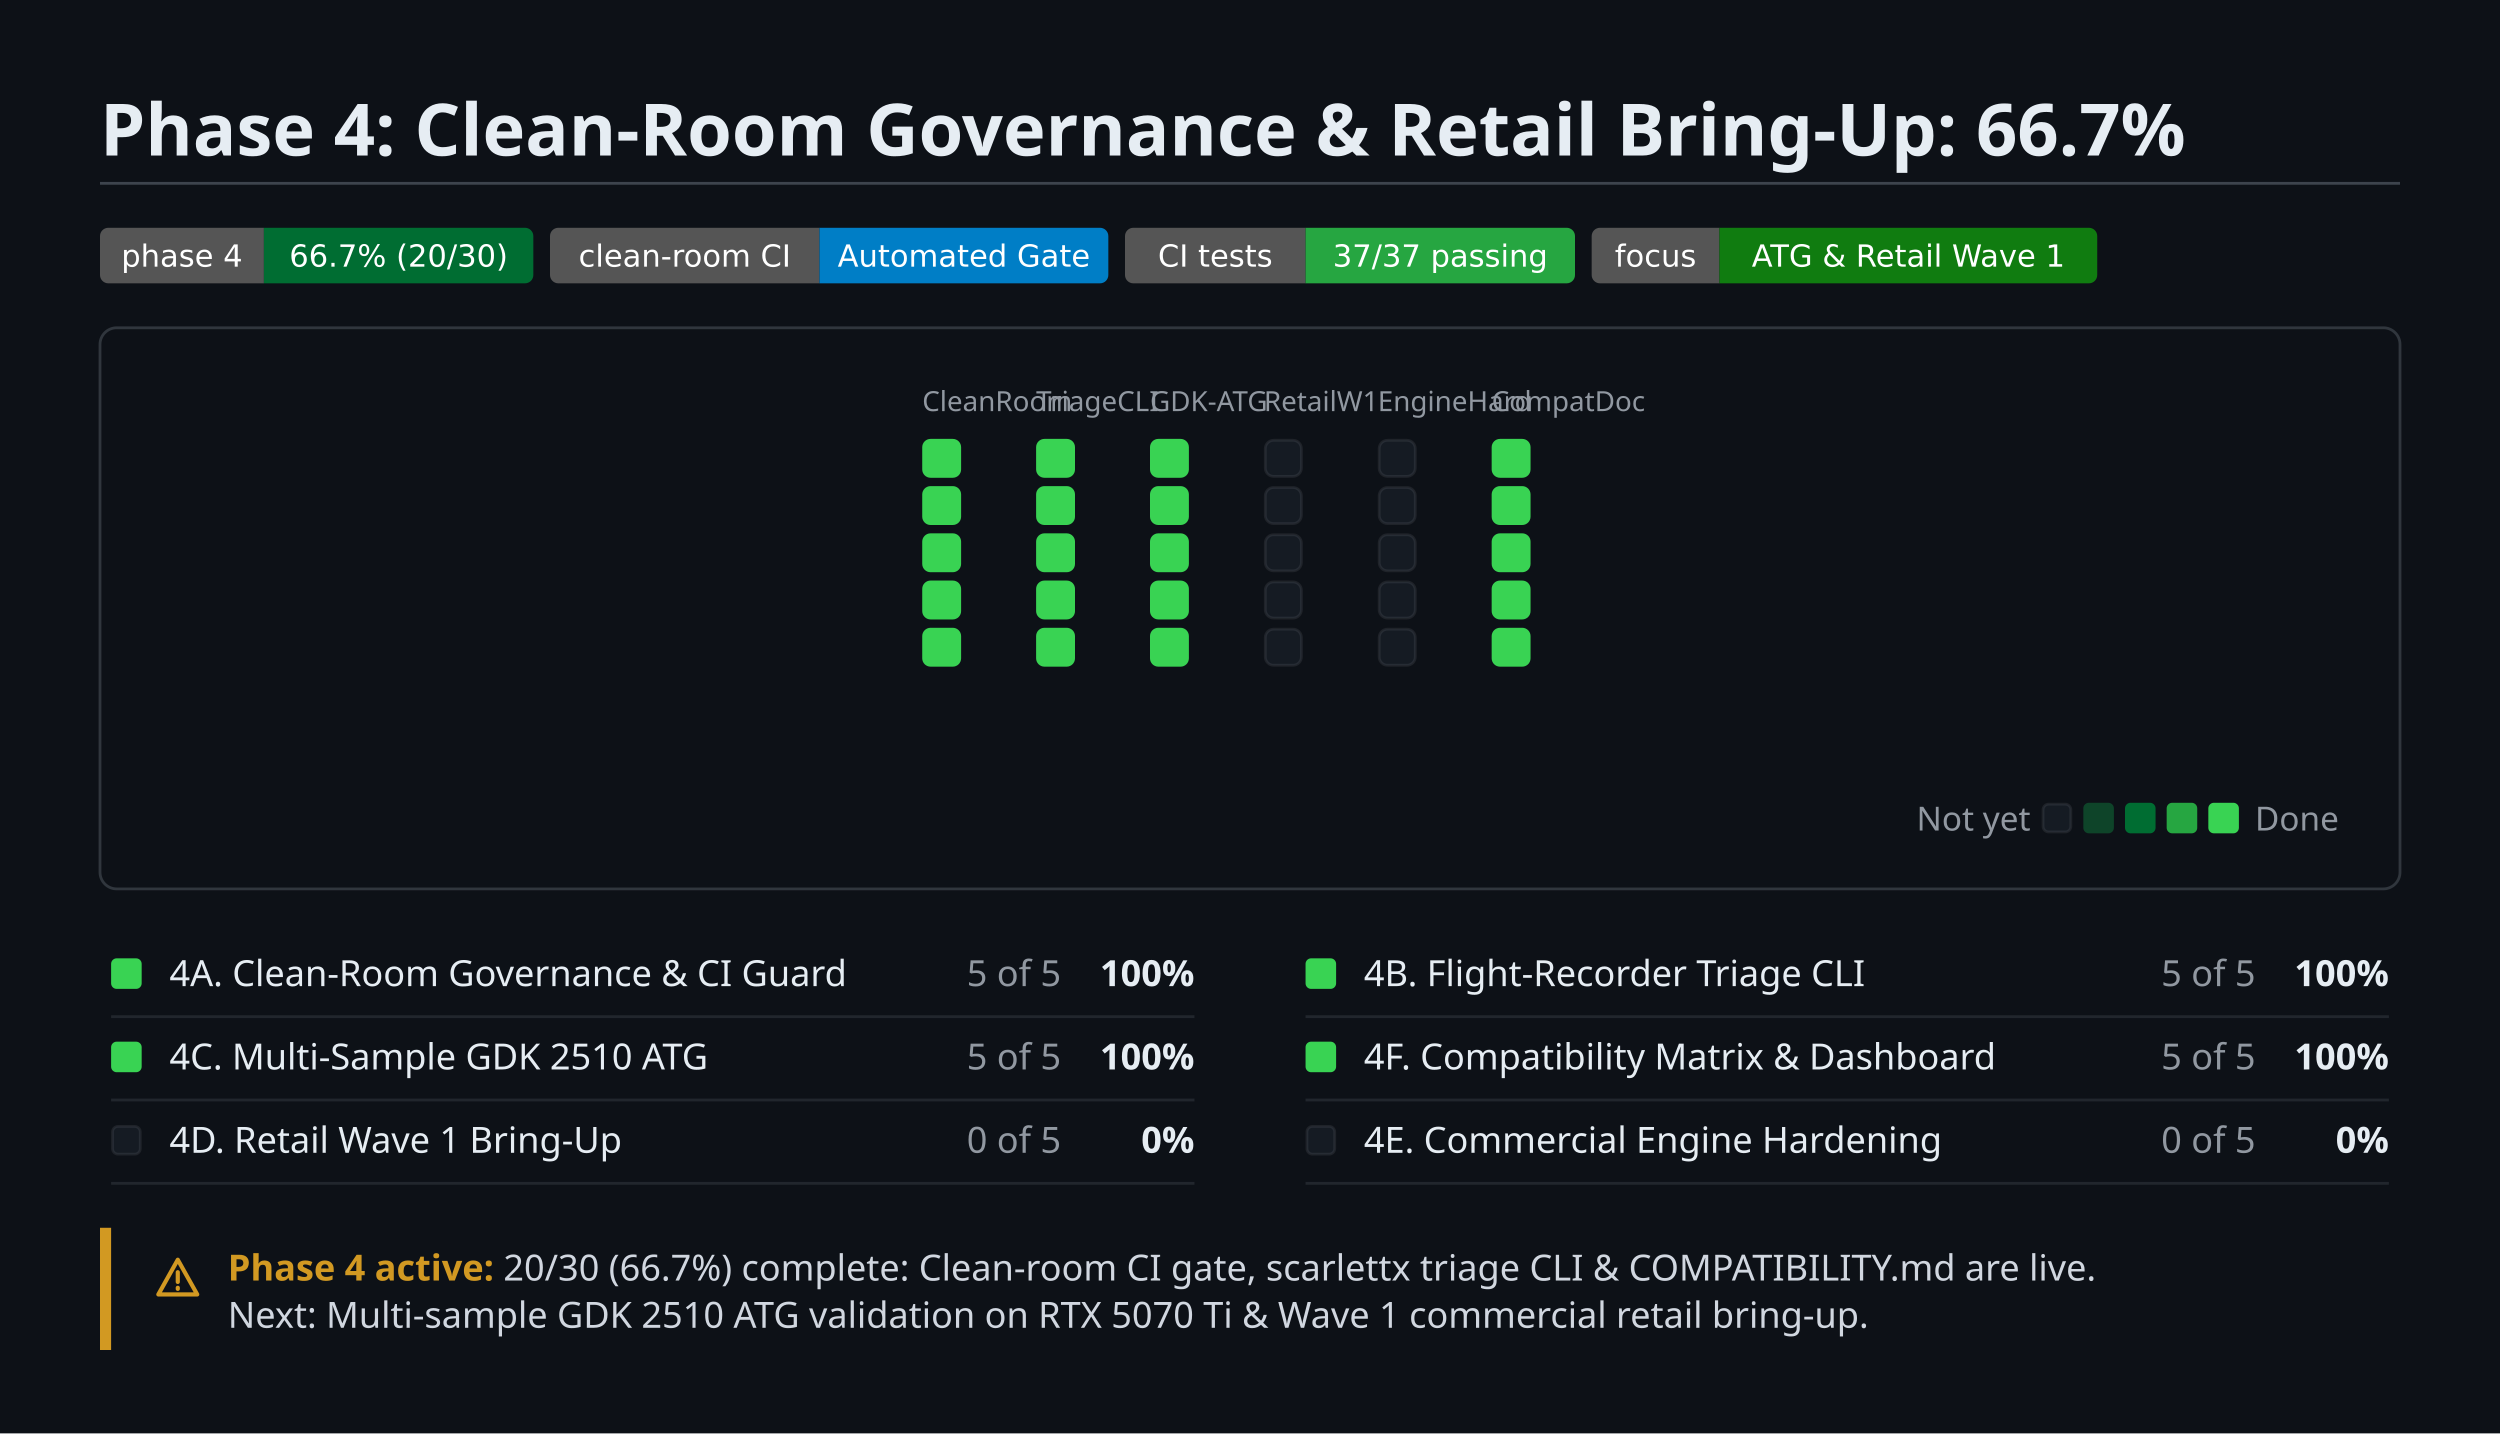
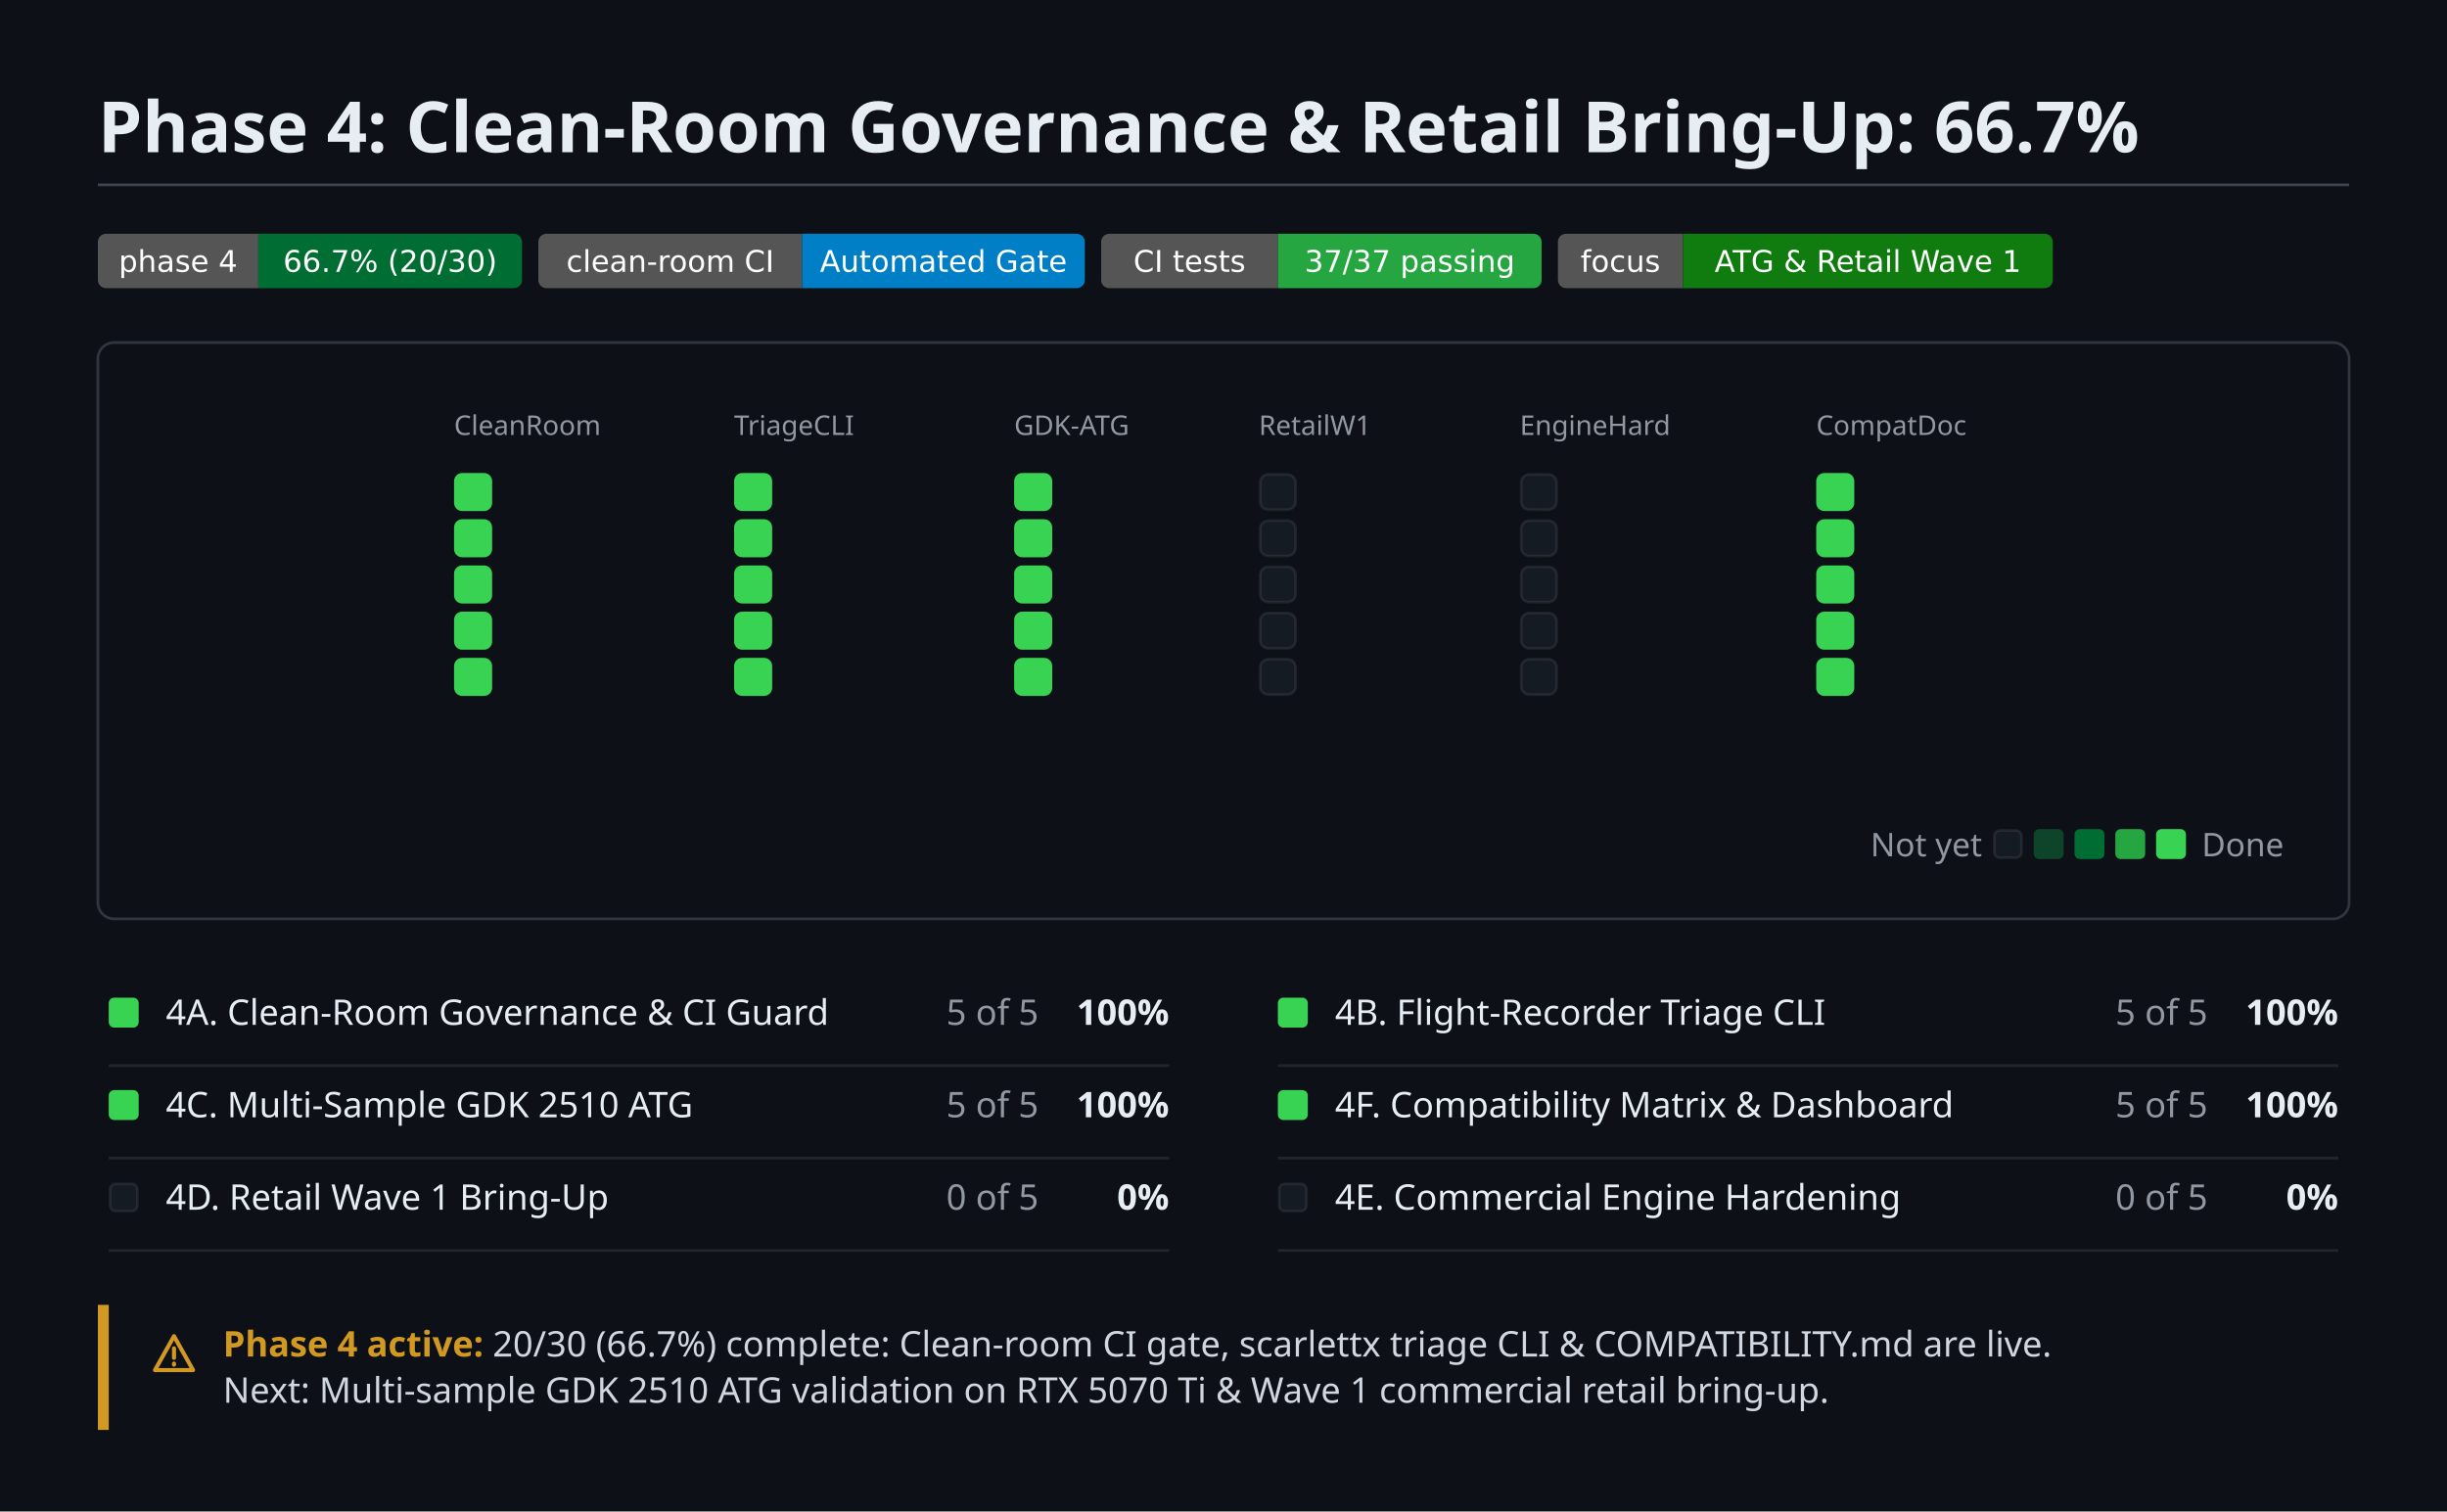
- <svg xmlns="http://www.w3.org/2000/svg" width="900" height="516" viewBox="0 0 900 516" role="img" aria-label="Phase 4: Clean-Room Governance &amp; Retail Bring-Up: 66.7%">
+ <svg xmlns="http://www.w3.org/2000/svg" width="900" height="556" viewBox="0 0 900 556" role="img" aria-label="Phase 4: Clean-Room Governance &amp; Retail Bring-Up: 66.7%">
  <style>
    text { font-family: 'Mona Sans', -apple-system, 'Segoe UI', 'Noto Sans', Helvetica, Arial, sans-serif; }
    .h2 { font-size: 26px; font-weight: 600; fill: #e6edf3; }
    .badge-txt { font-family: Verdana, 'DejaVu Sans', Geneva, sans-serif; font-size: 11px; fill: #ffffff; }
    .badge-txt-dark { font-family: Verdana, 'DejaVu Sans', Geneva, sans-serif; font-size: 11px; fill: #0d1117; }
    .g-label { font-size: 10px; fill: #9198a1; }
    .legend-txt { font-size: 12px; fill: #9198a1; }
    .r-name { font-size: 13px; fill: #e6edf3; }
    .r-count { font-size: 13px; fill: #9198a1; font-variant-numeric: tabular-nums; }
    .r-pct { font-size: 13px; font-weight: 600; fill: #e6edf3; font-variant-numeric: tabular-nums; }
    .callout-txt { font-size: 13px; fill: #d1d7e0; }
    .callout-lead { font-size: 13px; font-weight: 600; fill: #d29922; }
  </style>
-   <rect width="900" height="516" fill="#0d1117" />
+   <rect width="900" height="556" fill="#0d1117" />
  <text class="h2" x="36" y="56">Phase 4: Clean-Room Governance &amp; Retail Bring-Up: 66.7%</text>
-   <line x1="36" y1="66" x2="864" y2="66" stroke="#3d444d" stroke-width="1" />
+   <line x1="36" y1="68" x2="864" y2="68" stroke="#3d444d" stroke-width="1" />
  <clipPath id="bclip0">
-     <rect x="36" y="82" width="156" height="20" rx="3" />
+     <rect x="36" y="86" width="156" height="20" rx="3" />
  </clipPath>
  <g clip-path="url(#bclip0)">
-     <rect x="36" y="82" width="59" height="20" fill="#555555" />
-     <rect x="95" y="82" width="97" height="20" fill="#006d32" />
-     <text class="badge-txt" x="65.5" y="96" text-anchor="middle">phase 4</text>
-     <text class="badge-txt" x="143.5" y="96" text-anchor="middle">66.7% (20/30)</text>
+     <rect x="36" y="86" width="59" height="20" fill="#555555" />
+     <rect x="95" y="86" width="97" height="20" fill="#006d32" />
+     <text class="badge-txt" x="65.5" y="100" text-anchor="middle">phase 4</text>
+     <text class="badge-txt" x="143.5" y="100" text-anchor="middle">66.7% (20/30)</text>
  </g>
  <clipPath id="bclip1">
-     <rect x="198" y="82" width="201" height="20" rx="3" />
+     <rect x="198" y="86" width="201" height="20" rx="3" />
  </clipPath>
  <g clip-path="url(#bclip1)">
-     <rect x="198" y="82" width="97" height="20" fill="#555555" />
-     <rect x="295" y="82" width="104" height="20" fill="#007ec6" />
-     <text class="badge-txt" x="246.5" y="96" text-anchor="middle">clean-room CI</text>
-     <text class="badge-txt" x="347.0" y="96" text-anchor="middle">Automated Gate</text>
+     <rect x="198" y="86" width="97" height="20" fill="#555555" />
+     <rect x="295" y="86" width="104" height="20" fill="#007ec6" />
+     <text class="badge-txt" x="246.5" y="100" text-anchor="middle">clean-room CI</text>
+     <text class="badge-txt" x="347.0" y="100" text-anchor="middle">Automated Gate</text>
  </g>
  <clipPath id="bclip2">
-     <rect x="405" y="82" width="162" height="20" rx="3" />
+     <rect x="405" y="86" width="162" height="20" rx="3" />
  </clipPath>
  <g clip-path="url(#bclip2)">
-     <rect x="405" y="82" width="65" height="20" fill="#555555" />
-     <rect x="470" y="82" width="97" height="20" fill="#26a641" />
-     <text class="badge-txt" x="437.5" y="96" text-anchor="middle">CI tests</text>
-     <text class="badge-txt" x="518.5" y="96" text-anchor="middle">37/37 passing</text>
+     <rect x="405" y="86" width="65" height="20" fill="#555555" />
+     <rect x="470" y="86" width="97" height="20" fill="#26a641" />
+     <text class="badge-txt" x="437.5" y="100" text-anchor="middle">CI tests</text>
+     <text class="badge-txt" x="518.5" y="100" text-anchor="middle">37/37 passing</text>
  </g>
  <clipPath id="bclip3">
-     <rect x="573" y="82" width="182" height="20" rx="3" />
+     <rect x="573" y="86" width="182" height="20" rx="3" />
  </clipPath>
  <g clip-path="url(#bclip3)">
-     <rect x="573" y="82" width="46" height="20" fill="#555555" />
-     <rect x="619" y="82" width="136" height="20" fill="#107c10" />
-     <text class="badge-txt" x="596.0" y="96" text-anchor="middle">focus</text>
-     <text class="badge-txt" x="687.0" y="96" text-anchor="middle">ATG &amp; Retail Wave 1</text>
+     <rect x="573" y="86" width="46" height="20" fill="#555555" />
+     <rect x="619" y="86" width="136" height="20" fill="#107c10" />
+     <text class="badge-txt" x="596.0" y="100" text-anchor="middle">focus</text>
+     <text class="badge-txt" x="687.0" y="100" text-anchor="middle">ATG &amp; Retail Wave 1</text>
  </g>
-   <rect x="36" y="118" width="828" height="202" rx="6" fill="#0d1117" stroke="#30363d" stroke-width="1" />
-   <text class="g-label" x="332.0" y="148">CleanRoom</text>
-   <rect x="332.0" y="158.0" width="14" height="14" rx="3" fill="#39d353" />
-   <rect x="332.0" y="175.0" width="14" height="14" rx="3" fill="#39d353" />
-   <rect x="332.0" y="192.0" width="14" height="14" rx="3" fill="#39d353" />
-   <rect x="332.0" y="209.0" width="14" height="14" rx="3" fill="#39d353" />
-   <rect x="332.0" y="226.0" width="14" height="14" rx="3" fill="#39d353" />
-   <text class="g-label" x="373.0" y="148">TriageCLI</text>
-   <rect x="373.0" y="158.0" width="14" height="14" rx="3" fill="#39d353" />
-   <rect x="373.0" y="175.0" width="14" height="14" rx="3" fill="#39d353" />
-   <rect x="373.0" y="192.0" width="14" height="14" rx="3" fill="#39d353" />
-   <rect x="373.0" y="209.0" width="14" height="14" rx="3" fill="#39d353" />
-   <rect x="373.0" y="226.0" width="14" height="14" rx="3" fill="#39d353" />
-   <text class="g-label" x="414.0" y="148">GDK-ATG</text>
-   <rect x="414.0" y="158.0" width="14" height="14" rx="3" fill="#39d353" />
-   <rect x="414.0" y="175.0" width="14" height="14" rx="3" fill="#39d353" />
-   <rect x="414.0" y="192.0" width="14" height="14" rx="3" fill="#39d353" />
-   <rect x="414.0" y="209.0" width="14" height="14" rx="3" fill="#39d353" />
-   <rect x="414.0" y="226.0" width="14" height="14" rx="3" fill="#39d353" />
-   <text class="g-label" x="455.0" y="148">RetailW1</text>
-   <rect x="455.5" y="158.5" width="13" height="13" rx="3" fill="#151b23" stroke="rgba(240,246,252,0.08)" stroke-width="1" />
-   <rect x="455.5" y="175.5" width="13" height="13" rx="3" fill="#151b23" stroke="rgba(240,246,252,0.08)" stroke-width="1" />
-   <rect x="455.5" y="192.5" width="13" height="13" rx="3" fill="#151b23" stroke="rgba(240,246,252,0.08)" stroke-width="1" />
-   <rect x="455.5" y="209.5" width="13" height="13" rx="3" fill="#151b23" stroke="rgba(240,246,252,0.08)" stroke-width="1" />
-   <rect x="455.5" y="226.5" width="13" height="13" rx="3" fill="#151b23" stroke="rgba(240,246,252,0.08)" stroke-width="1" />
-   <text class="g-label" x="496.0" y="148">EngineHard</text>
-   <rect x="496.5" y="158.5" width="13" height="13" rx="3" fill="#151b23" stroke="rgba(240,246,252,0.08)" stroke-width="1" />
-   <rect x="496.5" y="175.5" width="13" height="13" rx="3" fill="#151b23" stroke="rgba(240,246,252,0.08)" stroke-width="1" />
-   <rect x="496.5" y="192.5" width="13" height="13" rx="3" fill="#151b23" stroke="rgba(240,246,252,0.08)" stroke-width="1" />
-   <rect x="496.5" y="209.5" width="13" height="13" rx="3" fill="#151b23" stroke="rgba(240,246,252,0.08)" stroke-width="1" />
-   <rect x="496.5" y="226.5" width="13" height="13" rx="3" fill="#151b23" stroke="rgba(240,246,252,0.08)" stroke-width="1" />
-   <text class="g-label" x="537.0" y="148">CompatDoc</text>
-   <rect x="537.0" y="158.0" width="14" height="14" rx="3" fill="#39d353" />
-   <rect x="537.0" y="175.0" width="14" height="14" rx="3" fill="#39d353" />
-   <rect x="537.0" y="192.0" width="14" height="14" rx="3" fill="#39d353" />
-   <rect x="537.0" y="209.0" width="14" height="14" rx="3" fill="#39d353" />
-   <rect x="537.0" y="226.0" width="14" height="14" rx="3" fill="#39d353" />
-   <text class="legend-txt" x="842" y="299" text-anchor="end">Done</text>
-   <rect x="795.0" y="289.0" width="11" height="11" rx="2" fill="#39d353" />
-   <rect x="780.0" y="289.0" width="11" height="11" rx="2" fill="#26a641" />
-   <rect x="765.0" y="289.0" width="11" height="11" rx="2" fill="#006d32" />
-   <rect x="750.0" y="289.0" width="11" height="11" rx="2" fill="#0e4429" />
-   <rect x="735.5" y="289.5" width="10" height="10" rx="2" fill="#151b23" stroke="rgba(240,246,252,0.08)" stroke-width="1" />
-   <text class="legend-txt" x="731" y="299" text-anchor="end">Not yet</text>
-   <rect x="40.0" y="345.0" width="11" height="11" rx="2" fill="#39d353" />
-   <text class="r-name" x="61.0" y="355">4A. Clean-Room Governance &amp; CI Guard</text>
-   <text class="r-count" x="382.0" y="355" text-anchor="end">5 of 5</text>
-   <text class="r-pct" x="430.0" y="355" text-anchor="end">100%</text>
-   <line x1="40.0" y1="366" x2="430.0" y2="366" stroke="#21262d" stroke-width="1" />
-   <rect x="470.0" y="345.0" width="11" height="11" rx="2" fill="#39d353" />
-   <text class="r-name" x="491.0" y="355">4B. Flight-Recorder Triage CLI</text>
-   <text class="r-count" x="812.0" y="355" text-anchor="end">5 of 5</text>
-   <text class="r-pct" x="860.0" y="355" text-anchor="end">100%</text>
-   <line x1="470.0" y1="366" x2="860.0" y2="366" stroke="#21262d" stroke-width="1" />
-   <rect x="40.0" y="375.0" width="11" height="11" rx="2" fill="#39d353" />
-   <text class="r-name" x="61.0" y="385">4C. Multi-Sample GDK 2510 ATG</text>
-   <text class="r-count" x="382.0" y="385" text-anchor="end">5 of 5</text>
-   <text class="r-pct" x="430.0" y="385" text-anchor="end">100%</text>
-   <line x1="40.0" y1="396" x2="430.0" y2="396" stroke="#21262d" stroke-width="1" />
-   <rect x="470.0" y="375.0" width="11" height="11" rx="2" fill="#39d353" />
-   <text class="r-name" x="491.0" y="385">4F. Compatibility Matrix &amp; Dashboard</text>
-   <text class="r-count" x="812.0" y="385" text-anchor="end">5 of 5</text>
-   <text class="r-pct" x="860.0" y="385" text-anchor="end">100%</text>
-   <line x1="470.0" y1="396" x2="860.0" y2="396" stroke="#21262d" stroke-width="1" />
-   <rect x="40.5" y="405.5" width="10" height="10" rx="2" fill="#151b23" stroke="rgba(240,246,252,0.08)" stroke-width="1" />
-   <text class="r-name" x="61.0" y="415">4D. Retail Wave 1 Bring-Up</text>
-   <text class="r-count" x="382.0" y="415" text-anchor="end">0 of 5</text>
-   <text class="r-pct" x="430.0" y="415" text-anchor="end">0%</text>
+   <rect x="36" y="126" width="828" height="212" rx="6" fill="#0d1117" stroke="#30363d" stroke-width="1" />
+   <text class="g-label" x="167.0" y="160">CleanRoom</text>
+   <rect x="167.0" y="174.0" width="14" height="14" rx="3" fill="#39d353" />
+   <rect x="167.0" y="191.0" width="14" height="14" rx="3" fill="#39d353" />
+   <rect x="167.0" y="208.0" width="14" height="14" rx="3" fill="#39d353" />
+   <rect x="167.0" y="225.0" width="14" height="14" rx="3" fill="#39d353" />
+   <rect x="167.0" y="242.0" width="14" height="14" rx="3" fill="#39d353" />
+   <text class="g-label" x="270.0" y="160">TriageCLI</text>
+   <rect x="270.0" y="174.0" width="14" height="14" rx="3" fill="#39d353" />
+   <rect x="270.0" y="191.0" width="14" height="14" rx="3" fill="#39d353" />
+   <rect x="270.0" y="208.0" width="14" height="14" rx="3" fill="#39d353" />
+   <rect x="270.0" y="225.0" width="14" height="14" rx="3" fill="#39d353" />
+   <rect x="270.0" y="242.0" width="14" height="14" rx="3" fill="#39d353" />
+   <text class="g-label" x="373.0" y="160">GDK-ATG</text>
+   <rect x="373.0" y="174.0" width="14" height="14" rx="3" fill="#39d353" />
+   <rect x="373.0" y="191.0" width="14" height="14" rx="3" fill="#39d353" />
+   <rect x="373.0" y="208.0" width="14" height="14" rx="3" fill="#39d353" />
+   <rect x="373.0" y="225.0" width="14" height="14" rx="3" fill="#39d353" />
+   <rect x="373.0" y="242.0" width="14" height="14" rx="3" fill="#39d353" />
+   <text class="g-label" x="463.0" y="160">RetailW1</text>
+   <rect x="463.5" y="174.5" width="13" height="13" rx="3" fill="#151b23" stroke="rgba(240,246,252,0.08)" stroke-width="1" />
+   <rect x="463.5" y="191.5" width="13" height="13" rx="3" fill="#151b23" stroke="rgba(240,246,252,0.08)" stroke-width="1" />
+   <rect x="463.5" y="208.5" width="13" height="13" rx="3" fill="#151b23" stroke="rgba(240,246,252,0.08)" stroke-width="1" />
+   <rect x="463.5" y="225.5" width="13" height="13" rx="3" fill="#151b23" stroke="rgba(240,246,252,0.08)" stroke-width="1" />
+   <rect x="463.5" y="242.5" width="13" height="13" rx="3" fill="#151b23" stroke="rgba(240,246,252,0.08)" stroke-width="1" />
+   <text class="g-label" x="559.0" y="160">EngineHard</text>
+   <rect x="559.5" y="174.5" width="13" height="13" rx="3" fill="#151b23" stroke="rgba(240,246,252,0.08)" stroke-width="1" />
+   <rect x="559.5" y="191.5" width="13" height="13" rx="3" fill="#151b23" stroke="rgba(240,246,252,0.08)" stroke-width="1" />
+   <rect x="559.5" y="208.5" width="13" height="13" rx="3" fill="#151b23" stroke="rgba(240,246,252,0.08)" stroke-width="1" />
+   <rect x="559.5" y="225.5" width="13" height="13" rx="3" fill="#151b23" stroke="rgba(240,246,252,0.08)" stroke-width="1" />
+   <rect x="559.5" y="242.5" width="13" height="13" rx="3" fill="#151b23" stroke="rgba(240,246,252,0.08)" stroke-width="1" />
+   <text class="g-label" x="668.0" y="160">CompatDoc</text>
+   <rect x="668.0" y="174.0" width="14" height="14" rx="3" fill="#39d353" />
+   <rect x="668.0" y="191.0" width="14" height="14" rx="3" fill="#39d353" />
+   <rect x="668.0" y="208.0" width="14" height="14" rx="3" fill="#39d353" />
+   <rect x="668.0" y="225.0" width="14" height="14" rx="3" fill="#39d353" />
+   <rect x="668.0" y="242.0" width="14" height="14" rx="3" fill="#39d353" />
+   <text class="legend-txt" x="840" y="315" text-anchor="end">Done</text>
+   <rect x="793.0" y="305.0" width="11" height="11" rx="2" fill="#39d353" />
+   <rect x="778.0" y="305.0" width="11" height="11" rx="2" fill="#26a641" />
+   <rect x="763.0" y="305.0" width="11" height="11" rx="2" fill="#006d32" />
+   <rect x="748.0" y="305.0" width="11" height="11" rx="2" fill="#0e4429" />
+   <rect x="733.5" y="305.5" width="10" height="10" rx="2" fill="#151b23" stroke="rgba(240,246,252,0.08)" stroke-width="1" />
+   <text class="legend-txt" x="729" y="315" text-anchor="end">Not yet</text>
+   <rect x="40.0" y="367.0" width="11" height="11" rx="2" fill="#39d353" />
+   <text class="r-name" x="61.0" y="377">4A. Clean-Room Governance &amp; CI Guard</text>
+   <text class="r-count" x="382.0" y="377" text-anchor="end">5 of 5</text>
+   <text class="r-pct" x="430.0" y="377" text-anchor="end">100%</text>
+   <line x1="40.0" y1="392" x2="430.0" y2="392" stroke="#21262d" stroke-width="1" />
+   <rect x="470.0" y="367.0" width="11" height="11" rx="2" fill="#39d353" />
+   <text class="r-name" x="491.0" y="377">4B. Flight-Recorder Triage CLI</text>
+   <text class="r-count" x="812.0" y="377" text-anchor="end">5 of 5</text>
+   <text class="r-pct" x="860.0" y="377" text-anchor="end">100%</text>
+   <line x1="470.0" y1="392" x2="860.0" y2="392" stroke="#21262d" stroke-width="1" />
+   <rect x="40.0" y="401.0" width="11" height="11" rx="2" fill="#39d353" />
+   <text class="r-name" x="61.0" y="411">4C. Multi-Sample GDK 2510 ATG</text>
+   <text class="r-count" x="382.0" y="411" text-anchor="end">5 of 5</text>
+   <text class="r-pct" x="430.0" y="411" text-anchor="end">100%</text>
  <line x1="40.0" y1="426" x2="430.0" y2="426" stroke="#21262d" stroke-width="1" />
-   <rect x="470.5" y="405.5" width="10" height="10" rx="2" fill="#151b23" stroke="rgba(240,246,252,0.08)" stroke-width="1" />
-   <text class="r-name" x="491.0" y="415">4E. Commercial Engine Hardening</text>
-   <text class="r-count" x="812.0" y="415" text-anchor="end">0 of 5</text>
-   <text class="r-pct" x="860.0" y="415" text-anchor="end">0%</text>
+   <rect x="470.0" y="401.0" width="11" height="11" rx="2" fill="#39d353" />
+   <text class="r-name" x="491.0" y="411">4F. Compatibility Matrix &amp; Dashboard</text>
+   <text class="r-count" x="812.0" y="411" text-anchor="end">5 of 5</text>
+   <text class="r-pct" x="860.0" y="411" text-anchor="end">100%</text>
  <line x1="470.0" y1="426" x2="860.0" y2="426" stroke="#21262d" stroke-width="1" />
-   <rect x="36" y="442" width="4" height="44" fill="#d29922" />
-   <g transform="translate(56,452)">
+   <rect x="40.5" y="435.5" width="10" height="10" rx="2" fill="#151b23" stroke="rgba(240,246,252,0.08)" stroke-width="1" />
+   <text class="r-name" x="61.0" y="445">4D. Retail Wave 1 Bring-Up</text>
+   <text class="r-count" x="382.0" y="445" text-anchor="end">0 of 5</text>
+   <text class="r-pct" x="430.0" y="445" text-anchor="end">0%</text>
+   <line x1="40.0" y1="460" x2="430.0" y2="460" stroke="#21262d" stroke-width="1" />
+   <rect x="470.5" y="435.5" width="10" height="10" rx="2" fill="#151b23" stroke="rgba(240,246,252,0.08)" stroke-width="1" />
+   <text class="r-name" x="491.0" y="445">4E. Commercial Engine Hardening</text>
+   <text class="r-count" x="812.0" y="445" text-anchor="end">0 of 5</text>
+   <text class="r-pct" x="860.0" y="445" text-anchor="end">0%</text>
+   <line x1="470.0" y1="460" x2="860.0" y2="460" stroke="#21262d" stroke-width="1" />
+   <rect x="36" y="480" width="4" height="46" fill="#d29922" />
+   <g transform="translate(56,490)">
    <path d="M8 1.5 15 14H1z" fill="none" stroke="#d29922" stroke-width="1.5" stroke-linejoin="round" />
    <path d="M8 6v3.5M8 11.6v.4" stroke="#d29922" stroke-width="1.5" stroke-linecap="round" />
  </g>
-   <text class="callout-txt" x="82" y="461">
+   <text class="callout-txt" x="82" y="499">
    <tspan class="callout-lead">Phase 4 active:</tspan> 20/30 (66.7%) complete: Clean-room CI gate, scarlettx triage CLI &amp; COMPATIBILITY.md are live.</text>
-   <text class="callout-txt" x="82" y="478">Next: Multi-sample GDK 2510 ATG validation on RTX 5070 Ti &amp; Wave 1 commercial retail bring-up.</text>
+   <text class="callout-txt" x="82" y="516">Next: Multi-sample GDK 2510 ATG validation on RTX 5070 Ti &amp; Wave 1 commercial retail bring-up.</text>
</svg>
